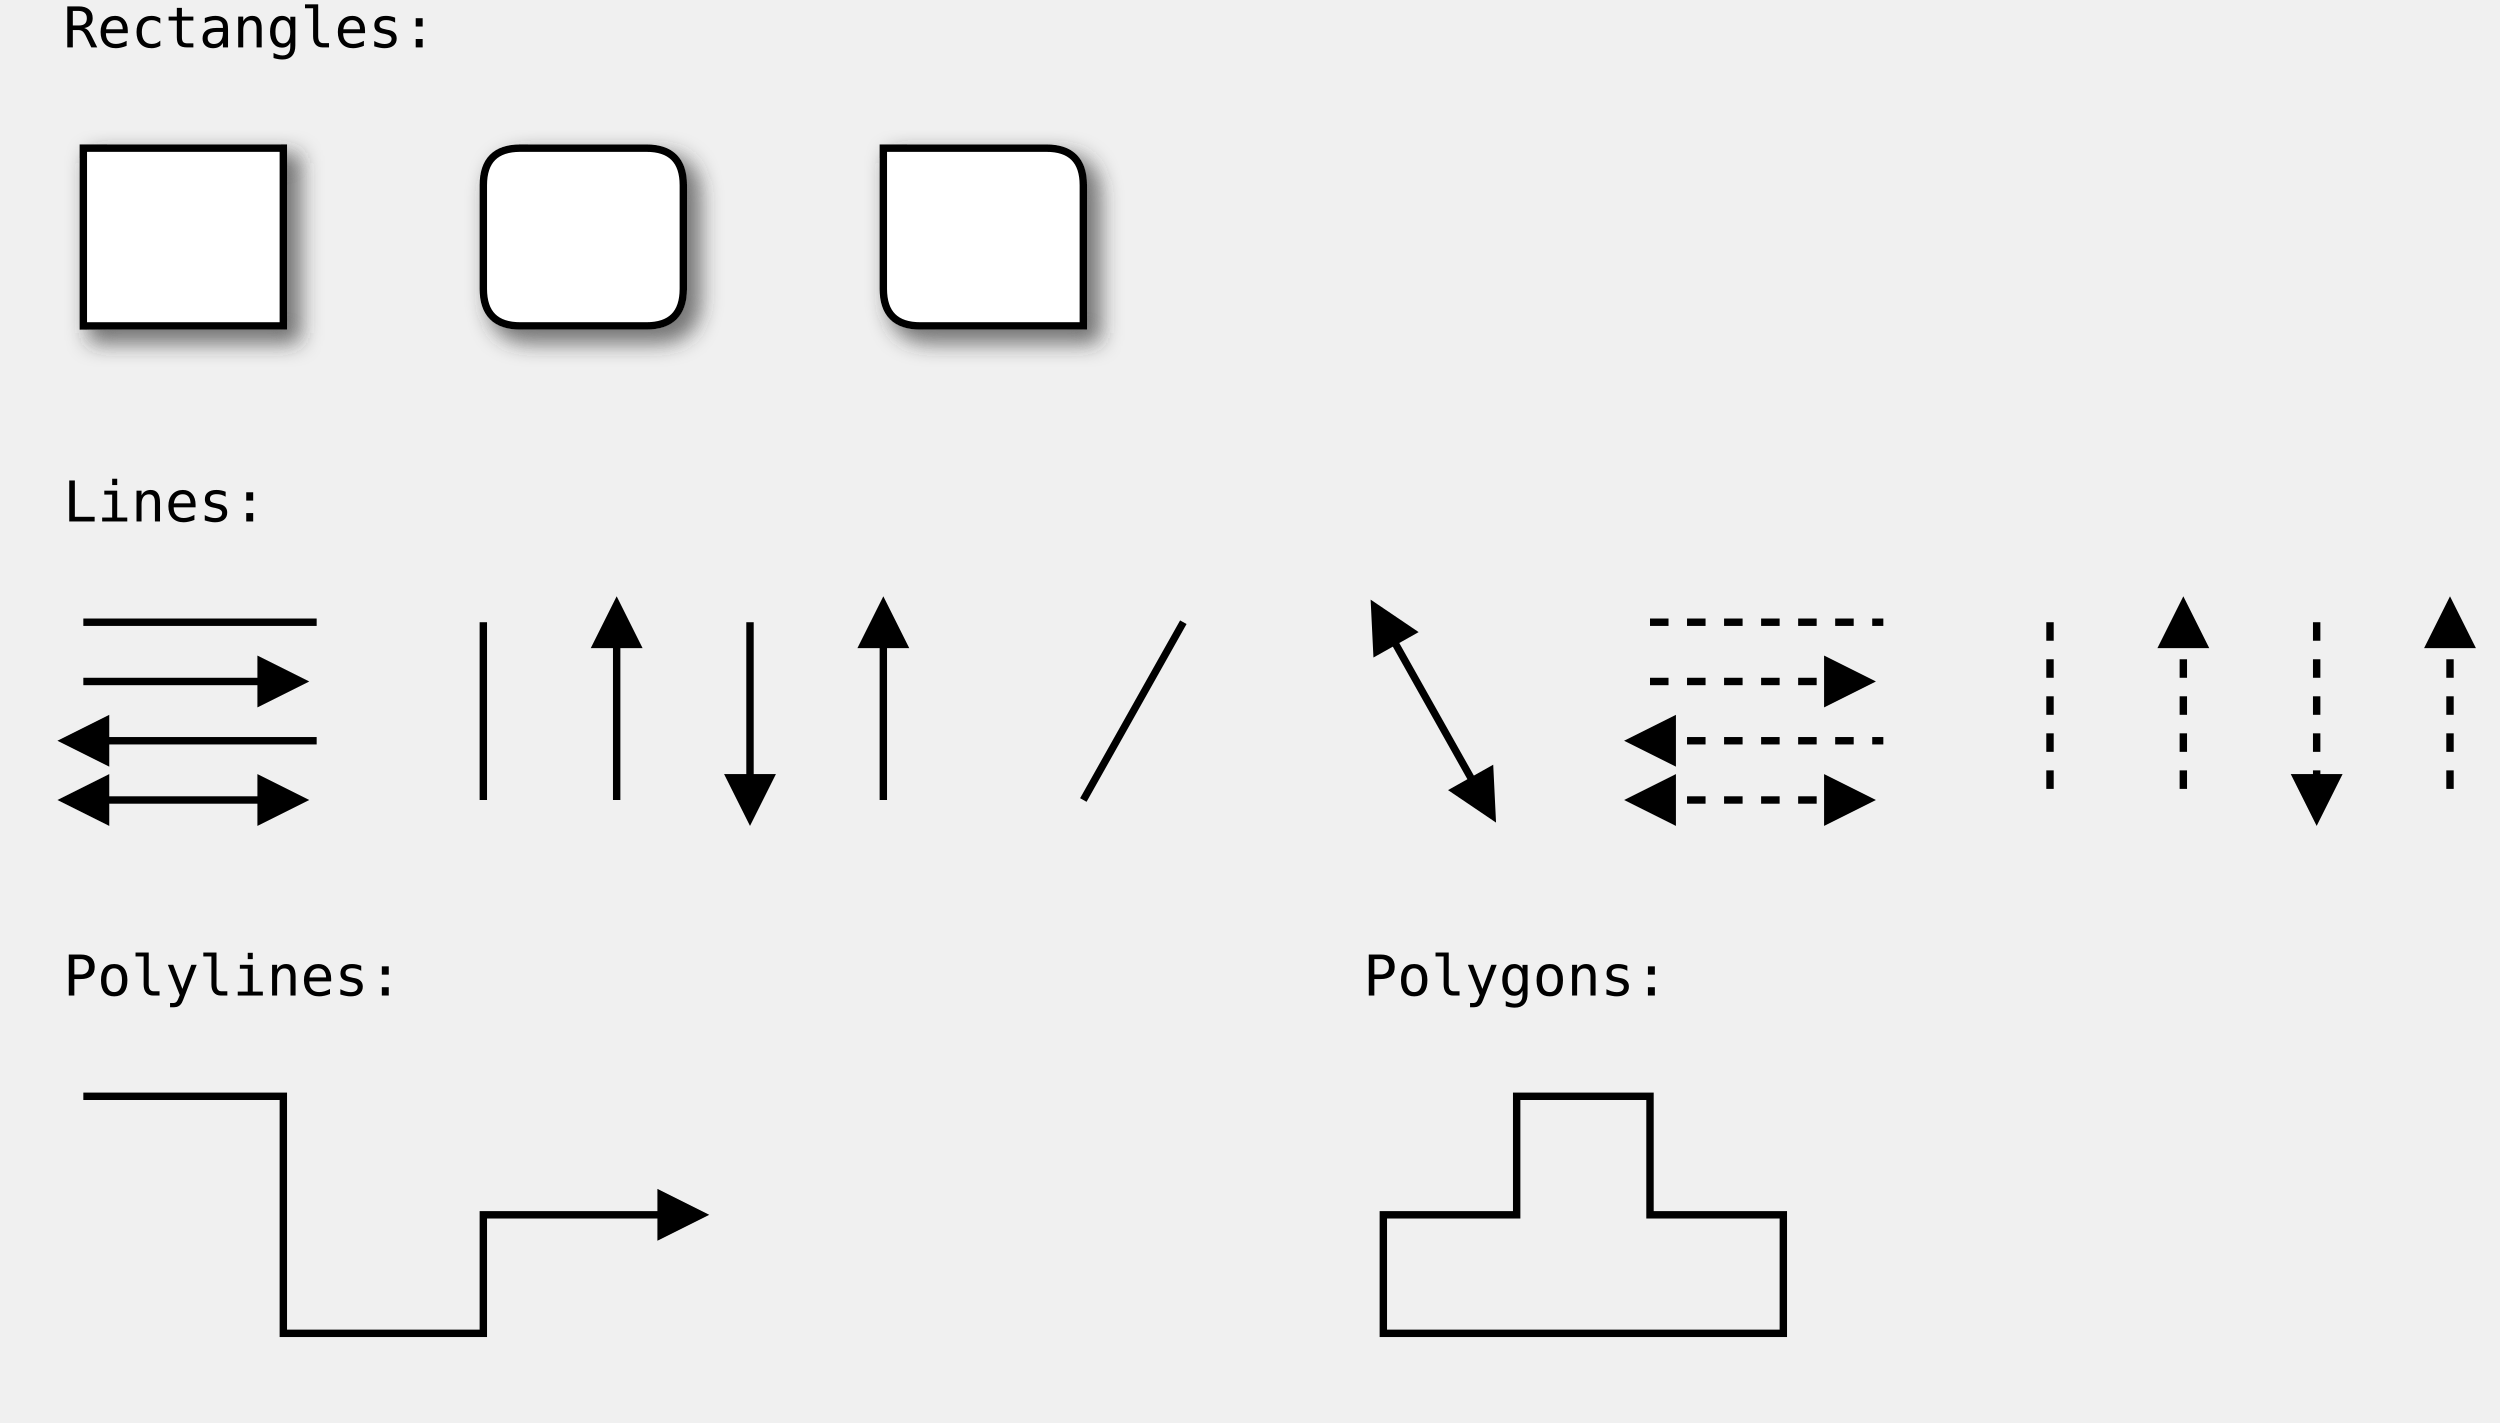
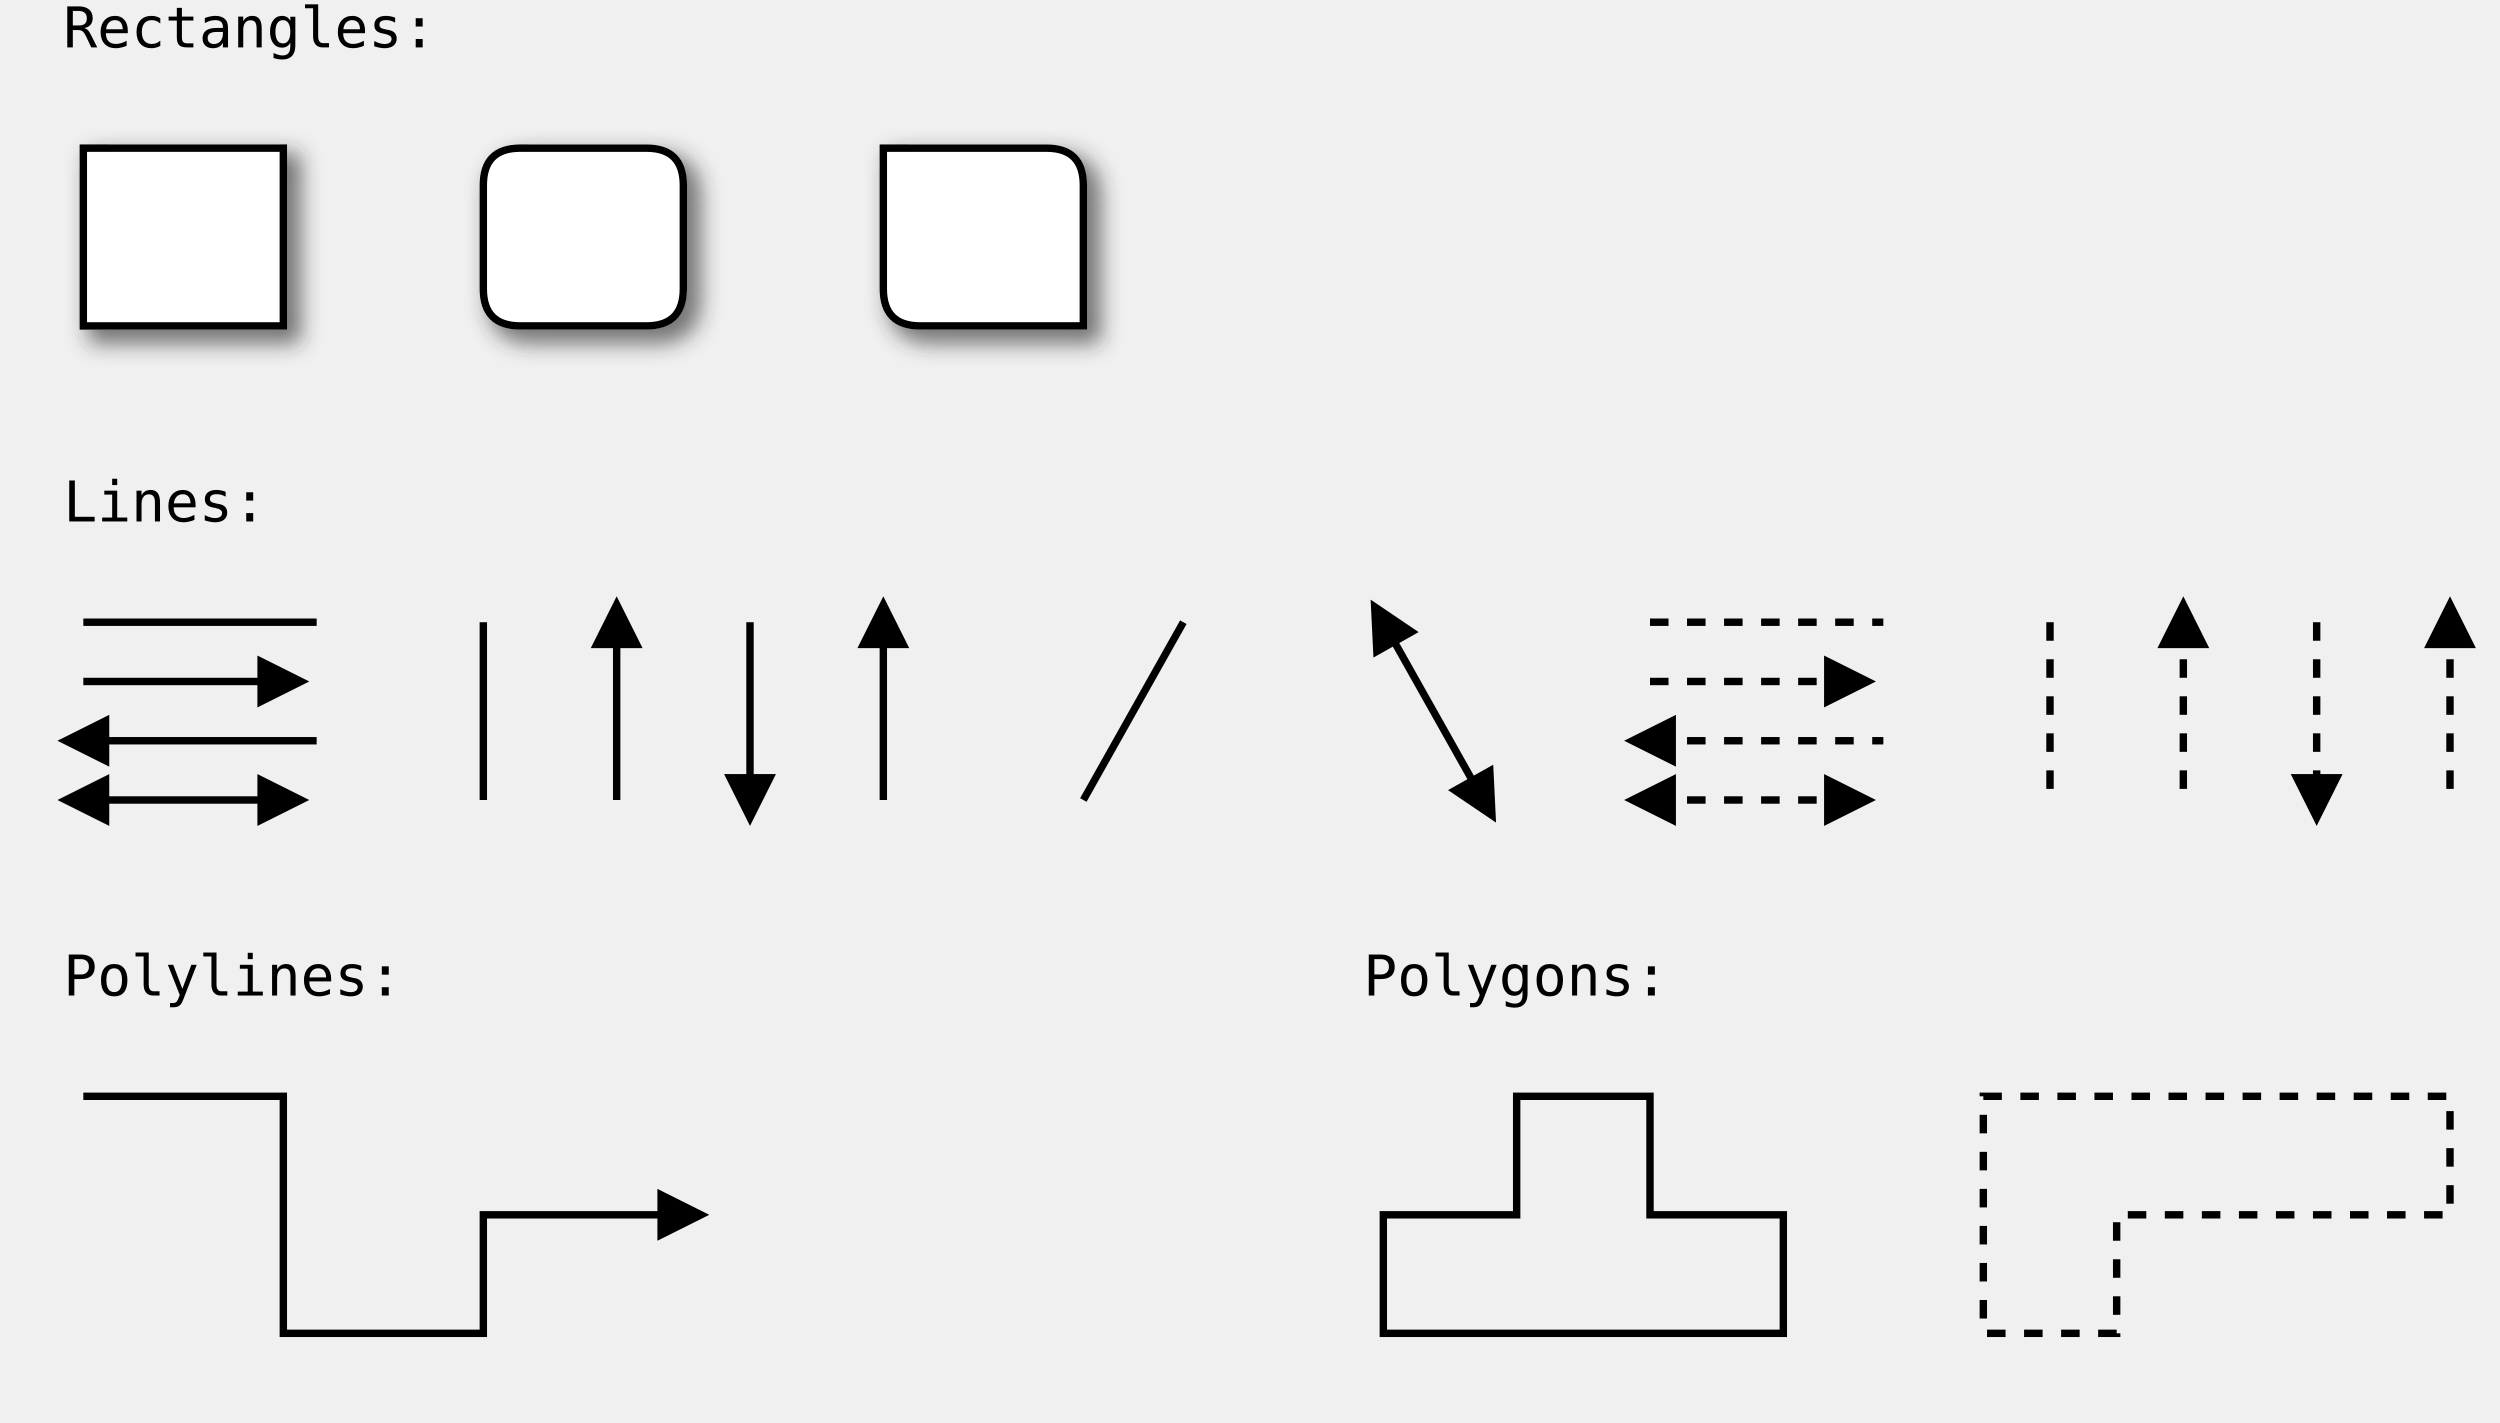
<svg xmlns="http://www.w3.org/2000/svg" width="675.00" height="384.00">
  <defs>
    <filter id="dsFilterNoBlur" height="150%" width="150%">
      <feOffset in="SourceGraphic" result="offOut" dx="3" dy="3" />
      <feColorMatrix in="offOut" result="matrixOut" type="matrix" values="0.2 0 0 0 0 0 0.2 0 0 0 0 0 0.2 0 0 0 0 0 1 0 " />
      <feBlend in="SourceGraphic" in2="matrixOut" mode="normal" />
    </filter>
    <filter id="dsFilter" height="150%" width="150%">
      <feOffset in="SourceGraphic" result="offOut" dx="3" dy="3" />
      <feColorMatrix in="offOut" result="matrixOut" type="matrix" values="0.2 0 0 0 0 0 0.2 0 0 0 0 0 0.2 0 0 0 0 0 1 0 " />
      <feGaussianBlur in="matrixOut" result="blurOut" stdDeviation="3 3" />
      <feBlend in="SourceGraphic" in2="blurOut" mode="normal" />
    </filter>
    <marker id="iPointer" refX="5.00" refY="5.00" markerWidth="8.00" markerHeight="7.00" markerUnits="strokeWidth" orient="auto" viewBox="0 0 10 10">
      <path d="M 10 0 L 10 10 L 0 5 z" />
    </marker>
    <marker id="Pointer" refX="5.00" refY="5.00" markerWidth="8.00" markerHeight="7.00" markerUnits="strokeWidth" orient="auto" viewBox="0 0 10 10">
      <path d="M 0 0 L 10 5 L 0 10 z" />
    </marker>
  </defs>
  <text x="17.10" y="12.80" fill="black" font-family="Consolas,Monaco,Anonymous Pro,Anonymous,Bitstream Sans Mono,monospace" stroke="none" font-size="15.2px">Rectangles:</text>
  <rect x="22.50" y="40.00" width="54.00" height="48.00" fill="white" stroke="black" stroke-width="2" filter="url(#dsFilter)" />
  <path d="M 130.5 50 Q 130.5 40 140.5 40 L 174.5 40 Q 184.5 40 184.5 50 L 184.5 78 Q 184.5 88 174.5 88 L 140.5 88 Q 130.5 88 130.5 78 Z" fill="white" stroke="black" stroke-width="2" filter="url(#dsFilter)" />
  <path d="M 238.5 40 L 282.5 40 Q 292.5 40 292.5 50 L 292.5 88 L 248.5 88 Q 238.5 88 238.5 78 Z" fill="white" stroke="black" stroke-width="2" filter="url(#dsFilter)" />
  <text x="17.10" y="140.80" fill="black" font-family="Consolas,Monaco,Anonymous Pro,Anonymous,Bitstream Sans Mono,monospace" stroke="none" font-size="15.2px">Lines:</text>
  <line x1="22.50" y1="168.00" x2="85.50" y2="168.00" fill="none" stroke="black" stroke-width="2" />
  <line x1="130.50" y1="168.00" x2="130.50" y2="216.00" fill="none" stroke="black" stroke-width="2" />
  <line x1="166.50" y1="168.00" x2="166.50" y2="216.00" fill="none" stroke="black" stroke-width="2" marker-start="url(#iPointer)" />
  <line x1="202.50" y1="168.00" x2="202.50" y2="216.00" fill="none" stroke="black" stroke-width="2" marker-end="url(#Pointer)" />
  <line x1="238.50" y1="168.00" x2="238.50" y2="216.00" fill="none" stroke="black" stroke-width="2" marker-start="url(#iPointer)" />
  <line x1="319.50" y1="168.00" x2="292.50" y2="216.00" fill="none" stroke="black" stroke-width="2" />
  <line x1="373.50" y1="168.00" x2="400.50" y2="216.00" fill="none" stroke="black" stroke-width="2" marker-start="url(#iPointer)" marker-end="url(#Pointer)" />
  <line x1="445.50" y1="168.00" x2="508.50" y2="168.00" fill="none" stroke="black" stroke-width="2" stroke-dasharray="5 5" />
  <line x1="553.50" y1="168.00" x2="553.50" y2="216.00" fill="none" stroke="black" stroke-width="2" stroke-dasharray="5 5" />
  <line x1="589.50" y1="168.00" x2="589.50" y2="216.00" fill="none" stroke="black" stroke-width="2" marker-start="url(#iPointer)" stroke-dasharray="5 5" />
  <line x1="625.50" y1="168.00" x2="625.50" y2="216.00" fill="none" stroke="black" stroke-width="2" marker-end="url(#Pointer)" stroke-dasharray="5 5" />
  <line x1="661.50" y1="168.00" x2="661.50" y2="216.00" fill="none" stroke="black" stroke-width="2" marker-start="url(#iPointer)" stroke-dasharray="5 5" />
  <line x1="22.50" y1="184.00" x2="76.50" y2="184.00" fill="none" stroke="black" stroke-width="2" marker-end="url(#Pointer)" />
  <line x1="445.50" y1="184.00" x2="499.50" y2="184.00" fill="none" stroke="black" stroke-width="2" marker-end="url(#Pointer)" stroke-dasharray="5 5" />
  <line x1="22.50" y1="200.00" x2="85.50" y2="200.00" fill="none" stroke="black" stroke-width="2" marker-start="url(#iPointer)" />
  <line x1="445.50" y1="200.00" x2="508.50" y2="200.00" fill="none" stroke="black" stroke-width="2" marker-start="url(#iPointer)" stroke-dasharray="5 5" />
  <line x1="22.50" y1="216.00" x2="76.50" y2="216.00" fill="none" stroke="black" stroke-width="2" marker-start="url(#iPointer)" marker-end="url(#Pointer)" />
  <line x1="445.50" y1="216.00" x2="499.50" y2="216.00" fill="none" stroke="black" stroke-width="2" marker-start="url(#iPointer)" marker-end="url(#Pointer)" stroke-dasharray="5 5" />
  <text x="17.10" y="268.80" fill="black" font-family="Consolas,Monaco,Anonymous Pro,Anonymous,Bitstream Sans Mono,monospace" stroke="none" font-size="15.2px">Polylines:</text>
  <text x="368.10" y="268.80" fill="black" font-family="Consolas,Monaco,Anonymous Pro,Anonymous,Bitstream Sans Mono,monospace" stroke="none" font-size="15.2px">Polygons:</text>
  <polyline points="22.50,296.00 76.50,296.00 76.50,360.00 130.50,360.00 130.50,328.00 184.50,328.00" fill="none" stroke="black" stroke-width="2" marker-end="url(#Pointer)" />
  <polygon points="409.50,296.00 445.50,296.00 445.50,328.00 481.50,328.00 481.50,360.00 373.50,360.00 373.50,328.00 409.50,328.00" fill="none" stroke="black" stroke-width="2" />
+   <polygon points="535.50,296.00 661.50,296.00 661.50,328.00 571.50,328.00 571.50,360.00 535.50,360.00" fill="none" stroke="black" stroke-width="2" stroke-dasharray="5 5" />
</svg>
